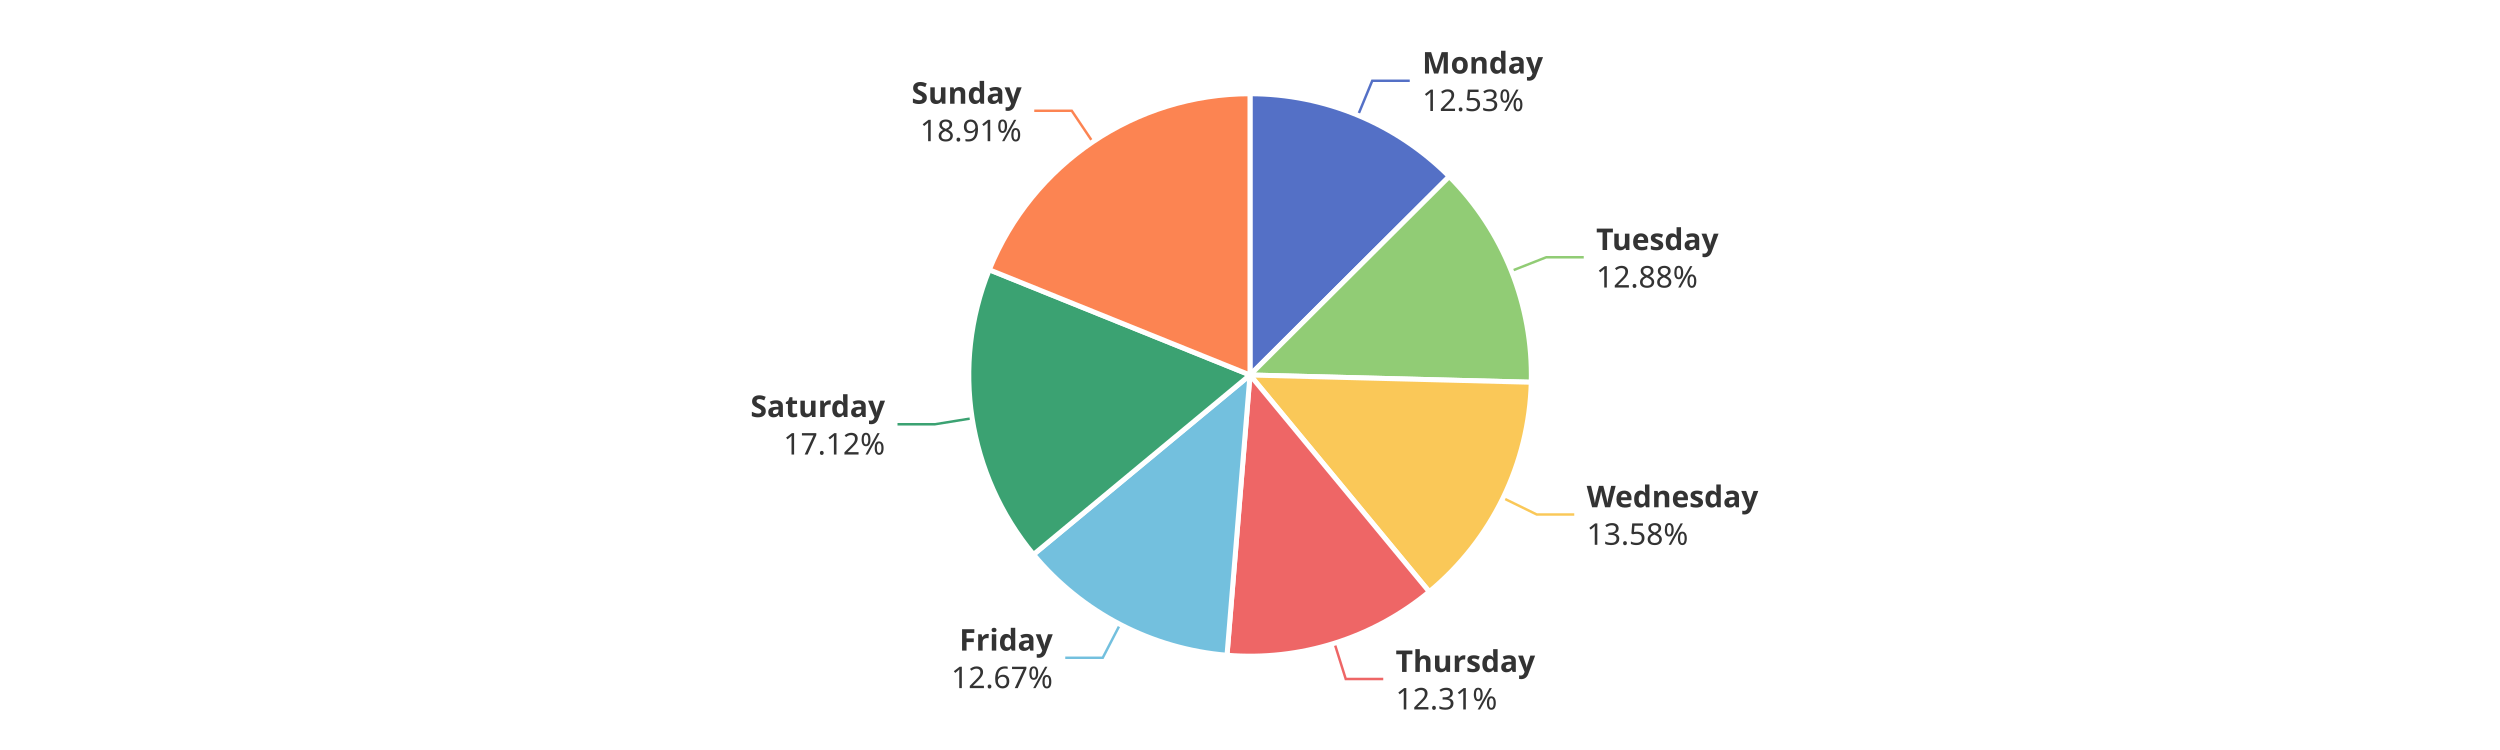
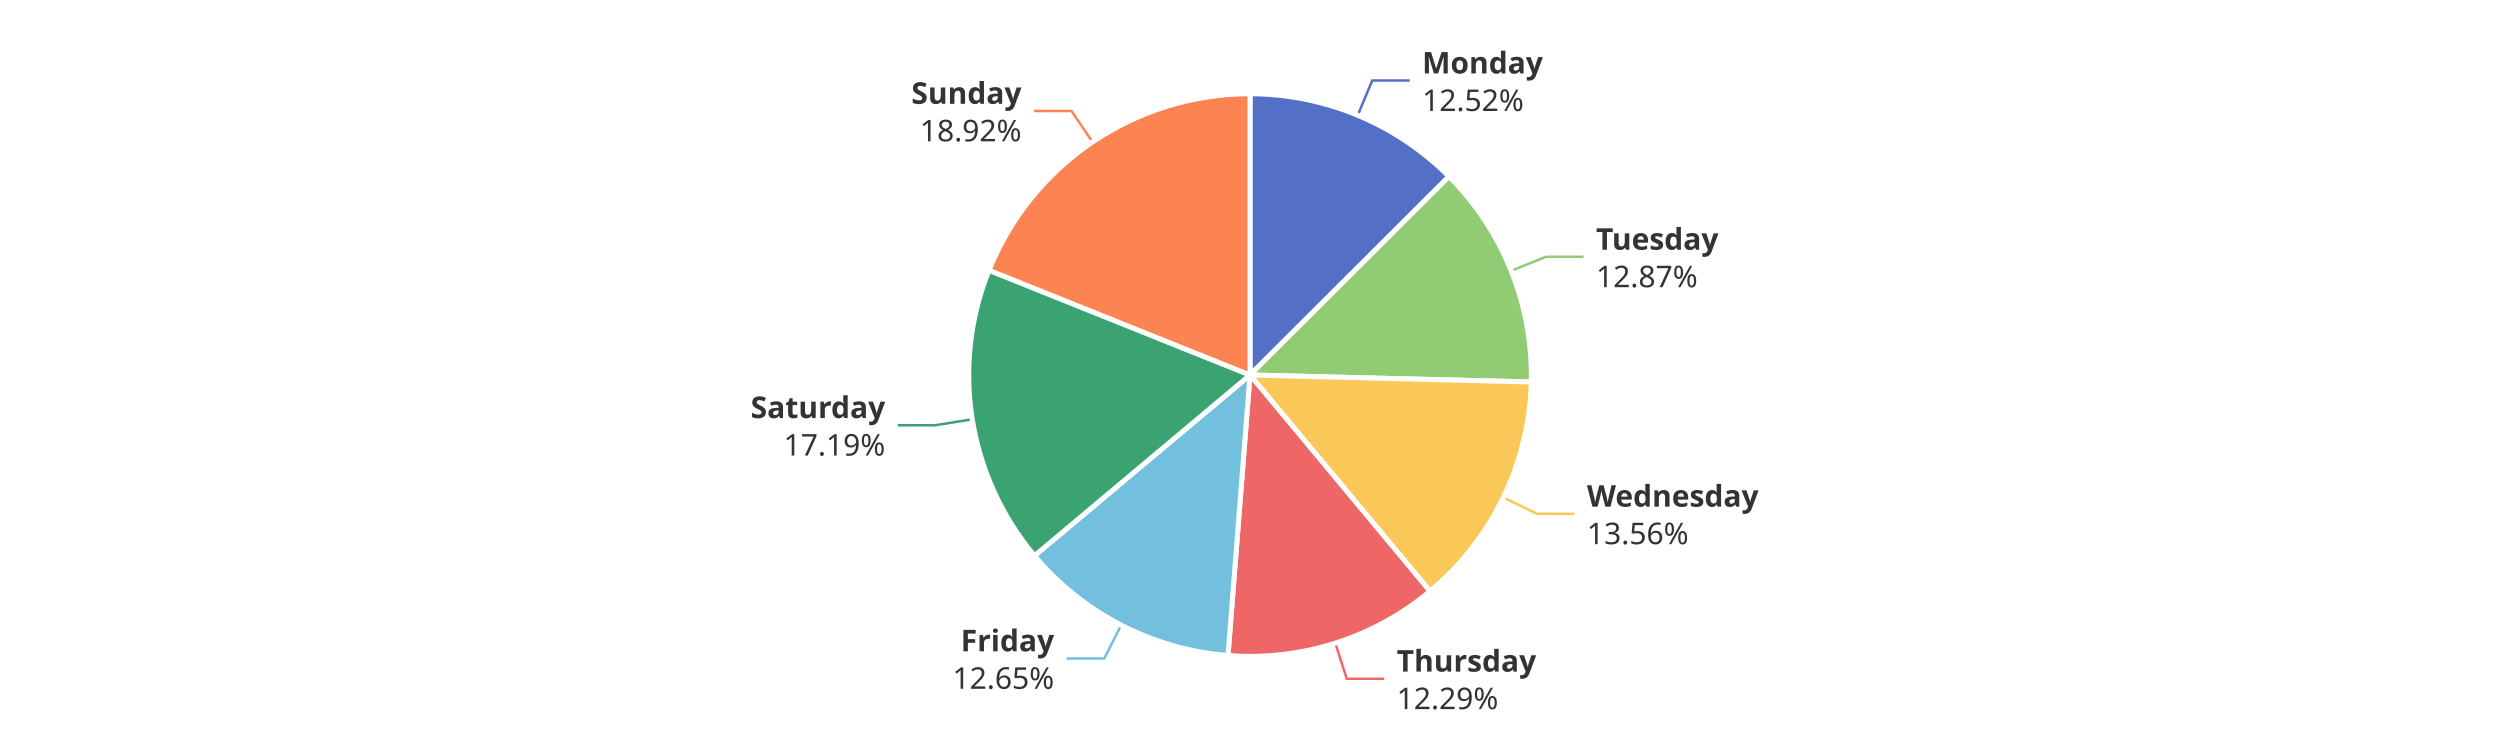
<svg xmlns="http://www.w3.org/2000/svg" width="1000" height="300" version="1.1" baseProfile="full" viewBox="0 0 1000 300">
  <rect width="1000" height="300" x="0" y="0" id="0" fill="#ffffff" />
-   <polyline points="543.2 46.1 548.9 32.3 563.9 32.3" fill="none" stroke="#5470c6" />
-   <polyline points="604.5 108.4 618.5 102.9 633.5 102.9" fill="none" stroke="#91cc75" />
-   <polyline points="601.2 199.2 614.7 205.8 629.7 205.8" fill="none" stroke="#fac858" />
-   <polyline points="533.8 257.3 538.3 271.6 553.3 271.6" fill="none" stroke="#ee6666" />
-   <polyline points="448 249.8 441.1 263.1 426.1 263.1" fill="none" stroke="#73c0de" />
-   <polyline points="388.8 167.3 374 169.7 359 169.7" fill="none" stroke="#3ba272" />
-   <polyline points="437.1 56.8 428.7 44.3 413.7 44.3" fill="none" stroke="#fc8452" />
-   <path d="M500 37.5A112.5 112.5 0 0 1 579.7 70.6L500 150Z" fill="#5470c6" stroke="#fff" stroke-width="2" stroke-linejoin="round" />
-   <path d="M579.7 70.6A112.5 112.5 0 0 1 612.5 152.9L500 150Z" fill="#91cc75" stroke="#fff" stroke-width="2" stroke-linejoin="round" />
-   <path d="M612.5 152.9A112.5 112.5 0 0 1 571.7 236.7L500 150Z" fill="#fac858" stroke="#fff" stroke-width="2" stroke-linejoin="round" />
-   <path d="M571.7 236.7A112.5 112.5 0 0 1 490.8 262.1L500 150Z" fill="#ee6666" stroke="#fff" stroke-width="2" stroke-linejoin="round" />
-   <path d="M490.8 262.1A112.5 112.5 0 0 1 413.4 221.8L500 150Z" fill="#73c0de" stroke="#fff" stroke-width="2" stroke-linejoin="round" />
-   <path d="M413.4 221.8A112.5 112.5 0 0 1 395.7 107.9L500 150Z" fill="#3ba272" stroke="#fff" stroke-width="2" stroke-linejoin="round" />
-   <path d="M395.7 107.9A112.5 112.5 0 0 1 500 37.5L500 150Z" fill="#fc8452" stroke="#fff" stroke-width="2" stroke-linejoin="round" />
-   <path d="M0 -15l42.8 0l0 30l-42.8 0Z" transform="translate(568.9078 32.2533)" fill="none" />
-   <text dominant-baseline="central" text-anchor="start" style="font-size:12px;font-family:sans-serif;font-weight:bold;" y="-7.5" transform="translate(568.9078 32.2533)" fill="#333" stroke="rgb(255,255,255)" stroke-width="2" paint-order="stroke" stroke-miterlimit="2">Monday</text>
-   <text dominant-baseline="central" text-anchor="start" style="font-size:12px;font-family:sans-serif;" y="7.5" transform="translate(568.9078 32.2533)" fill="#333" stroke="rgb(255,255,255)" stroke-width="2" paint-order="stroke" stroke-miterlimit="2">12.53%</text>
-   <path d="M0 -15l46.2 0l0 30l-46.2 0Z" transform="translate(638.4634 102.8549)" fill="none" />
-   <text dominant-baseline="central" text-anchor="start" style="font-size:12px;font-family:sans-serif;font-weight:bold;" y="-7.5" transform="translate(638.4634 102.8549)" fill="#333" stroke="rgb(255,255,255)" stroke-width="2" paint-order="stroke" stroke-miterlimit="2">Tuesday</text>
-   <text dominant-baseline="central" text-anchor="start" style="font-size:12px;font-family:sans-serif;" y="7.5" transform="translate(638.4634 102.8549)" fill="#333" stroke="rgb(255,255,255)" stroke-width="2" paint-order="stroke" stroke-miterlimit="2">12.88%</text>
-   <path d="M0 -15l63.6 0l0 30l-63.6 0Z" transform="translate(634.6629 205.7555)" fill="none" />
-   <text dominant-baseline="central" text-anchor="start" style="font-size:12px;font-family:sans-serif;font-weight:bold;" y="-7.5" transform="translate(634.6629 205.7555)" fill="#333" stroke="rgb(255,255,255)" stroke-width="2" paint-order="stroke" stroke-miterlimit="2">Wednesday</text>
-   <text dominant-baseline="central" text-anchor="start" style="font-size:12px;font-family:sans-serif;" y="7.5" transform="translate(634.6629 205.7555)" fill="#333" stroke="rgb(255,255,255)" stroke-width="2" paint-order="stroke" stroke-miterlimit="2">13.58%</text>
-   <path d="M0 -15l50.2 0l0 30l-50.2 0Z" transform="translate(558.2588 271.6245)" fill="none" />
-   <text dominant-baseline="central" text-anchor="start" style="font-size:12px;font-family:sans-serif;font-weight:bold;" y="-7.5" transform="translate(558.2588 271.6245)" fill="#333" stroke="rgb(255,255,255)" stroke-width="2" paint-order="stroke" stroke-miterlimit="2">Thursday</text>
-   <text dominant-baseline="central" text-anchor="start" style="font-size:12px;font-family:sans-serif;" y="7.5" transform="translate(558.2588 271.6245)" fill="#333" stroke="rgb(255,255,255)" stroke-width="2" paint-order="stroke" stroke-miterlimit="2">12.31%</text>
-   <path d="M-40.9 -15l40.9 0l0 30l-40.9 0Z" transform="translate(421.1137 263.0869)" fill="none" />
-   <text dominant-baseline="central" text-anchor="end" style="font-size:12px;font-family:sans-serif;font-weight:bold;" y="-7.5" transform="translate(421.1137 263.0869)" fill="#333" stroke="rgb(255,255,255)" stroke-width="2" paint-order="stroke" stroke-miterlimit="2">Friday</text>
-   <text dominant-baseline="central" text-anchor="end" style="font-size:12px;font-family:sans-serif;" y="7.5" transform="translate(421.1137 263.0869)" fill="#333" stroke="rgb(255,255,255)" stroke-width="2" paint-order="stroke" stroke-miterlimit="2">12.67%</text>
-   <path d="M-48.2 -15l48.2 0l0 30l-48.2 0Z" transform="translate(354.0234 169.6506)" fill="none" />
-   <text dominant-baseline="central" text-anchor="end" style="font-size:12px;font-family:sans-serif;font-weight:bold;" y="-7.5" transform="translate(354.0234 169.6506)" fill="#333" stroke="rgb(255,255,255)" stroke-width="2" paint-order="stroke" stroke-miterlimit="2">Saturday</text>
-   <text dominant-baseline="central" text-anchor="end" style="font-size:12px;font-family:sans-serif;" y="7.5" transform="translate(354.0234 169.6506)" fill="#333" stroke="rgb(255,255,255)" stroke-width="2" paint-order="stroke" stroke-miterlimit="2">17.12%</text>
-   <path d="M-40.9 -15l40.9 0l0 30l-40.9 0Z" transform="translate(408.6597 44.3268)" fill="none" />
-   <text dominant-baseline="central" text-anchor="end" style="font-size:12px;font-family:sans-serif;font-weight:bold;" y="-7.5" transform="translate(408.6597 44.3268)" fill="#333" stroke="rgb(255,255,255)" stroke-width="2" paint-order="stroke" stroke-miterlimit="2">Sunday</text>
-   <text dominant-baseline="central" text-anchor="end" style="font-size:12px;font-family:sans-serif;" y="7.5" transform="translate(408.6597 44.3268)" fill="#333" stroke="rgb(255,255,255)" stroke-width="2" paint-order="stroke" stroke-miterlimit="2">18.91%</text>
+   <polyline points="543.1 46.1 548.9 32.2 563.9 32.2" fill="none" stroke="#5470c6" />
+   <polyline points="604.5 108.3 618.4 102.7 633.4 102.7" fill="none" stroke="#91cc75" />
+   <polyline points="601.3 199 614.8 205.5 629.8 205.5" fill="none" stroke="#fac858" />
+   <polyline points="534.1 257.2 538.7 271.5 553.7 271.5" fill="none" stroke="#ee6666" />
+   <polyline points="448.5 250 441.7 263.4 426.7 263.4" fill="none" stroke="#73c0de" />
+   <polyline points="388.9 167.7 374.1 170.1 359.1 170.1" fill="none" stroke="#3ba272" />
+   <polyline points="437 56.8 428.6 44.4 413.6 44.4" fill="none" stroke="#fc8452" />
+   <path d="M500 37.5A112.5 112.5 0 0 1 579.6 70.6L500 150Z" fill="#5470c6" stroke="#fff" stroke-width="2" stroke-linejoin="round" />
+   <path d="M579.6 70.6A112.5 112.5 0 0 1 612.5 152.8L500 150Z" fill="#91cc75" stroke="#fff" stroke-width="2" stroke-linejoin="round" />
+   <path d="M612.5 152.8A112.5 112.5 0 0 1 572 236.5L500 150Z" fill="#fac858" stroke="#fff" stroke-width="2" stroke-linejoin="round" />
+   <path d="M572 236.5A112.5 112.5 0 0 1 491.2 262.2L500 150Z" fill="#ee6666" stroke="#fff" stroke-width="2" stroke-linejoin="round" />
+   <path d="M491.2 262.2A112.5 112.5 0 0 1 413.8 222.3L500 150Z" fill="#73c0de" stroke="#fff" stroke-width="2" stroke-linejoin="round" />
+   <path d="M413.8 222.3A112.5 112.5 0 0 1 395.6 108.1L500 150Z" fill="#3ba272" stroke="#fff" stroke-width="2" stroke-linejoin="round" />
+   <path d="M395.6 108.1A112.5 112.5 0 0 1 500 37.5L500 150Z" fill="#fc8452" stroke="#fff" stroke-width="2" stroke-linejoin="round" />
+   <path d="M0 -15l42.8 0l0 30l-42.8 0Z" transform="translate(568.8661 32.236)" fill="none" />
+   <text dominant-baseline="central" text-anchor="start" style="font-size:12px;font-family:sans-serif;font-weight:bold;" y="-7.5" transform="translate(568.8661 32.236)" fill="#333" stroke="rgb(255,255,255)" stroke-width="2" paint-order="stroke" stroke-miterlimit="2">Monday</text>
+   <text dominant-baseline="central" text-anchor="start" style="font-size:12px;font-family:sans-serif;" y="7.5" transform="translate(568.8661 32.236)" fill="#333" stroke="rgb(255,255,255)" stroke-width="2" paint-order="stroke" stroke-miterlimit="2">12.52%</text>
+   <path d="M0 -15l46.2 0l0 30l-46.2 0Z" transform="translate(638.4133 102.7291)" fill="none" />
+   <text dominant-baseline="central" text-anchor="start" style="font-size:12px;font-family:sans-serif;font-weight:bold;" y="-7.5" transform="translate(638.4133 102.7291)" fill="#333" stroke="rgb(255,255,255)" stroke-width="2" paint-order="stroke" stroke-miterlimit="2">Tuesday</text>
+   <text dominant-baseline="central" text-anchor="start" style="font-size:12px;font-family:sans-serif;" y="7.5" transform="translate(638.4133 102.7291)" fill="#333" stroke="rgb(255,255,255)" stroke-width="2" paint-order="stroke" stroke-miterlimit="2">12.87%</text>
+   <path d="M0 -15l63.6 0l0 30l-63.6 0Z" transform="translate(634.779 205.516)" fill="none" />
+   <text dominant-baseline="central" text-anchor="start" style="font-size:12px;font-family:sans-serif;font-weight:bold;" y="-7.5" transform="translate(634.779 205.516)" fill="#333" stroke="rgb(255,255,255)" stroke-width="2" paint-order="stroke" stroke-miterlimit="2">Wednesday</text>
+   <text dominant-baseline="central" text-anchor="start" style="font-size:12px;font-family:sans-serif;" y="7.5" transform="translate(634.779 205.516)" fill="#333" stroke="rgb(255,255,255)" stroke-width="2" paint-order="stroke" stroke-miterlimit="2">13.56%</text>
+   <path d="M0 -15l50.2 0l0 30l-50.2 0Z" transform="translate(558.6752 271.4927)" fill="none" />
+   <text dominant-baseline="central" text-anchor="start" style="font-size:12px;font-family:sans-serif;font-weight:bold;" y="-7.5" transform="translate(558.6752 271.4927)" fill="#333" stroke="rgb(255,255,255)" stroke-width="2" paint-order="stroke" stroke-miterlimit="2">Thursday</text>
+   <text dominant-baseline="central" text-anchor="start" style="font-size:12px;font-family:sans-serif;" y="7.5" transform="translate(558.6752 271.4927)" fill="#333" stroke="rgb(255,255,255)" stroke-width="2" paint-order="stroke" stroke-miterlimit="2">12.29%</text>
+   <path d="M-40.9 -15l40.9 0l0 30l-40.9 0Z" transform="translate(421.6527 263.366)" fill="none" />
+   <text dominant-baseline="central" text-anchor="end" style="font-size:12px;font-family:sans-serif;font-weight:bold;" y="-7.5" transform="translate(421.6527 263.366)" fill="#333" stroke="rgb(255,255,255)" stroke-width="2" paint-order="stroke" stroke-miterlimit="2">Friday</text>
+   <text dominant-baseline="central" text-anchor="end" style="font-size:12px;font-family:sans-serif;" y="7.5" transform="translate(421.6527 263.366)" fill="#333" stroke="rgb(255,255,255)" stroke-width="2" paint-order="stroke" stroke-miterlimit="2">12.65%</text>
+   <path d="M-48.2 -15l48.2 0l0 30l-48.2 0Z" transform="translate(354.0886 170.0641)" fill="none" />
+   <text dominant-baseline="central" text-anchor="end" style="font-size:12px;font-family:sans-serif;font-weight:bold;" y="-7.5" transform="translate(354.0886 170.0641)" fill="#333" stroke="rgb(255,255,255)" stroke-width="2" paint-order="stroke" stroke-miterlimit="2">Saturday</text>
+   <text dominant-baseline="central" text-anchor="end" style="font-size:12px;font-family:sans-serif;" y="7.5" transform="translate(354.0886 170.0641)" fill="#333" stroke="rgb(255,255,255)" stroke-width="2" paint-order="stroke" stroke-miterlimit="2">17.19%</text>
+   <path d="M-40.9 -15l40.9 0l0 30l-40.9 0Z" transform="translate(408.5996 44.3674)" fill="none" />
+   <text dominant-baseline="central" text-anchor="end" style="font-size:12px;font-family:sans-serif;font-weight:bold;" y="-7.5" transform="translate(408.5996 44.3674)" fill="#333" stroke="rgb(255,255,255)" stroke-width="2" paint-order="stroke" stroke-miterlimit="2">Sunday</text>
+   <text dominant-baseline="central" text-anchor="end" style="font-size:12px;font-family:sans-serif;" y="7.5" transform="translate(408.5996 44.3674)" fill="#333" stroke="rgb(255,255,255)" stroke-width="2" paint-order="stroke" stroke-miterlimit="2">18.92%</text>
</svg>
